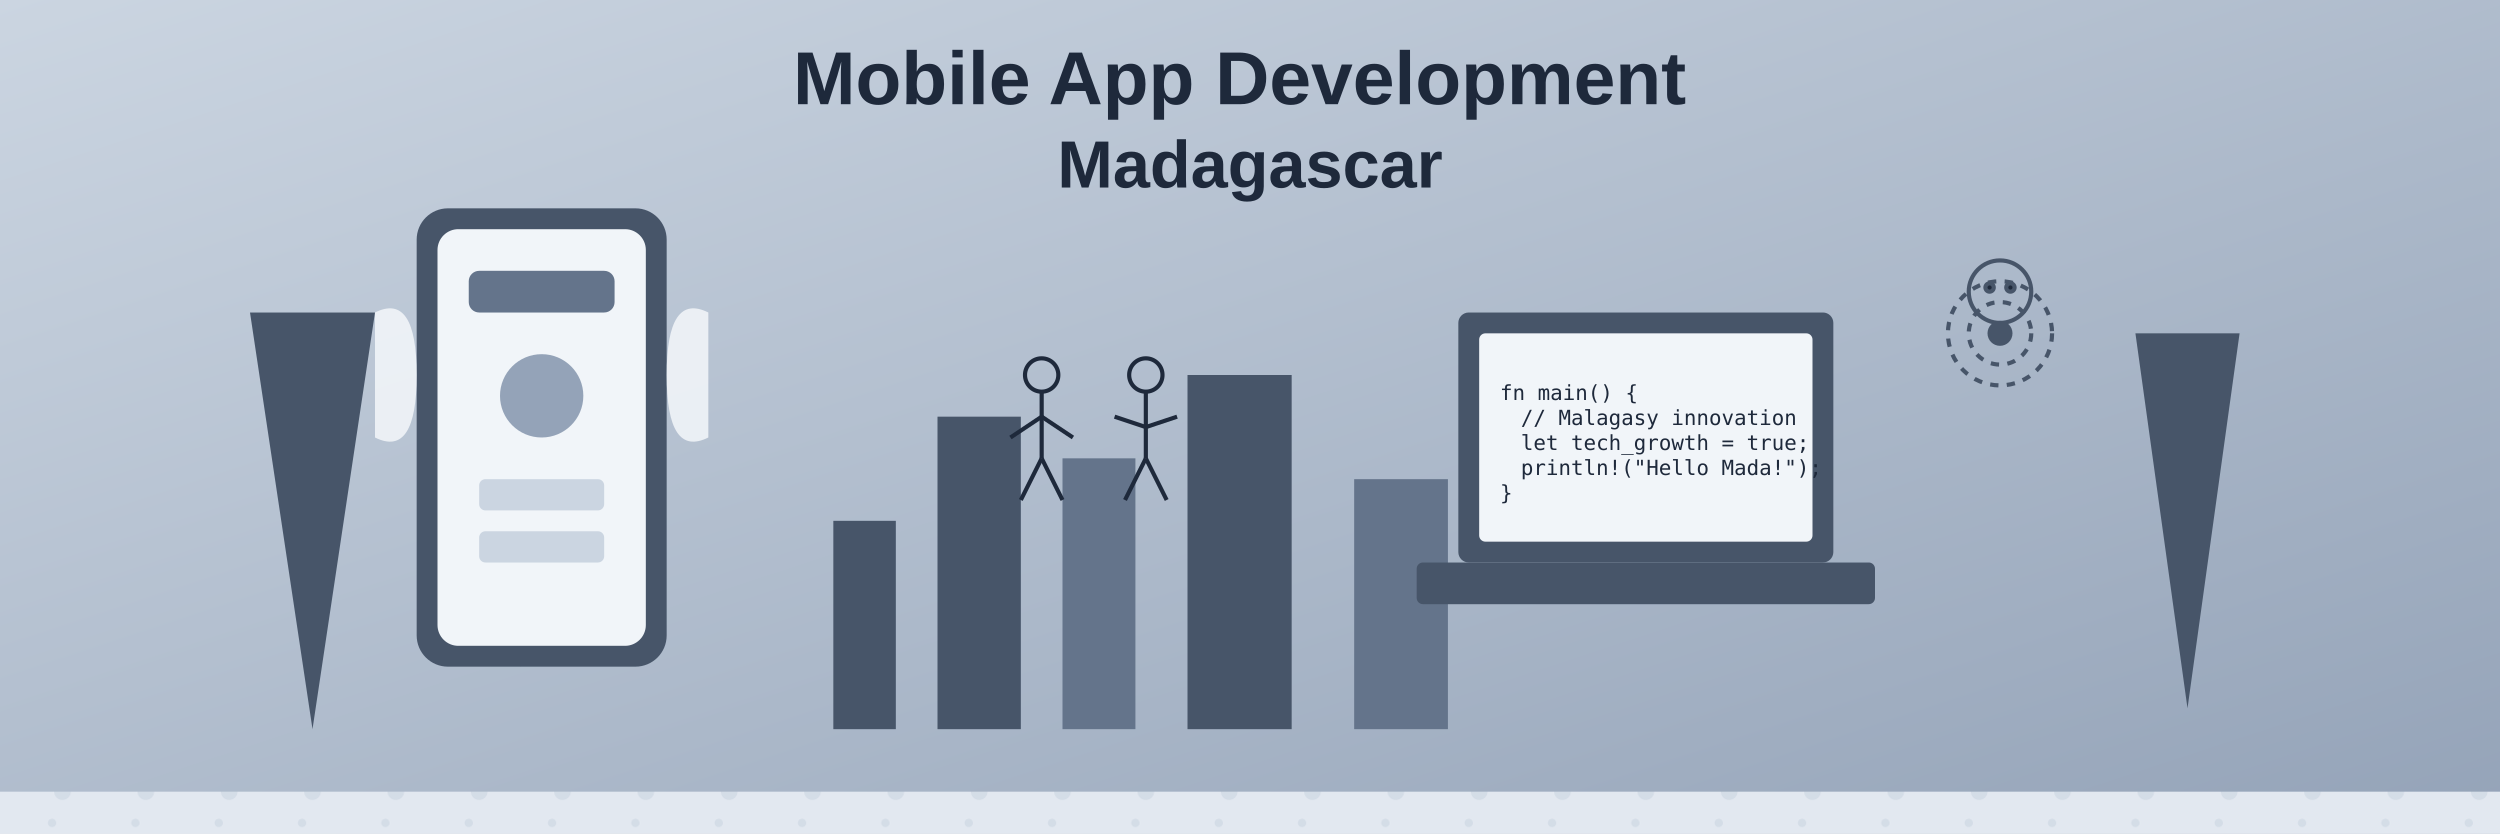
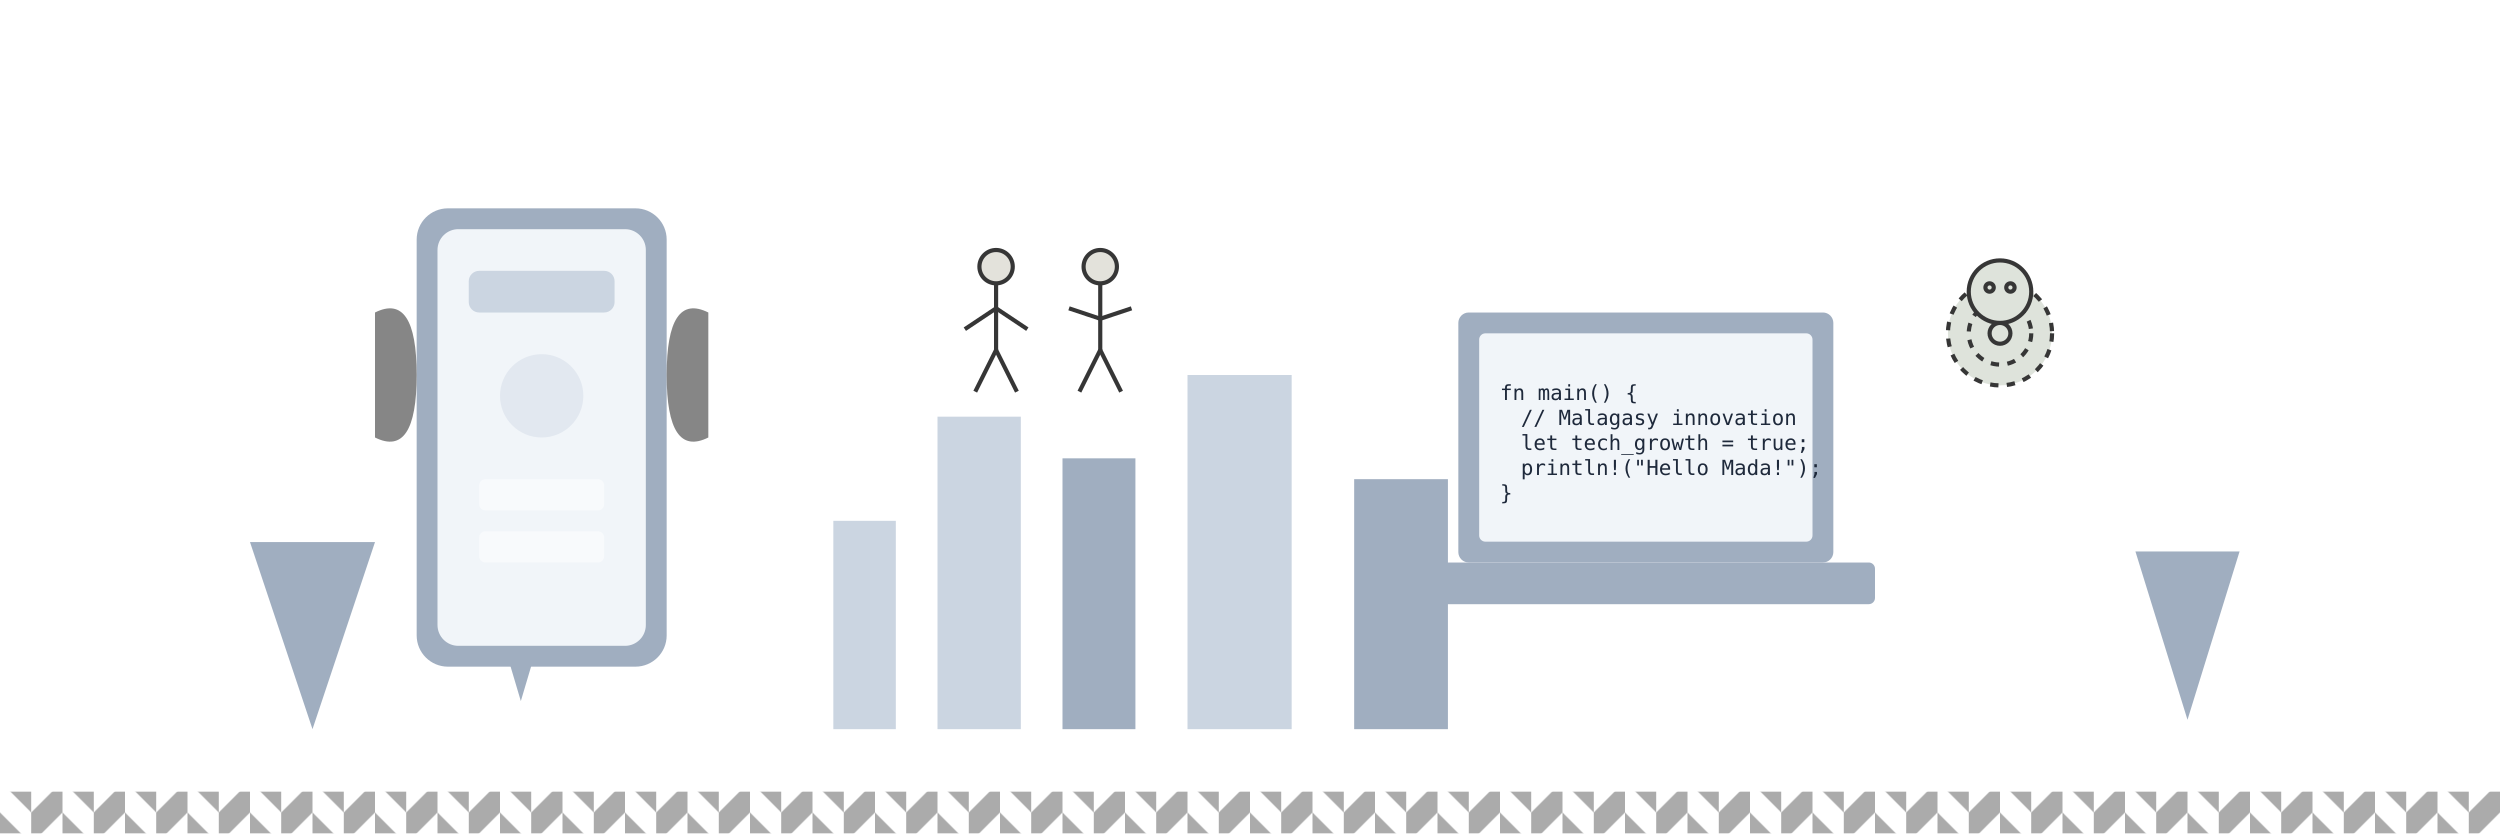
- <svg xmlns="http://www.w3.org/2000/svg" viewBox="0 0 1200 400" style="background:#f5f7f8">
-   <defs>
-     <linearGradient id="sky" x1="0%" y1="0%" x2="100%" y2="100%">
-       <stop offset="0%" stop-color="#cbd5e1" />
-       <stop offset="100%" stop-color="#94a3b8" />
-     </linearGradient>
+ <svg xmlns="http://www.w3.org/2000/svg" xmlns:xlink="http://www.w3.org/1999/xlink" viewBox="0 0 1200 400" style="background:linear-gradient(to bottom right, #636363, #363636)" version="1.1" id="svg33">
+   <defs id="defs3">
+     <pattern xlink:href="#Alternating Chevron" id="pattern38" patternTransform="scale(0.3)" />
+     <pattern patternUnits="userSpaceOnUse" width="100" height="100" id="Alternating Chevron" patternTransform="scale(0.3,0.3)" style="fill:#000000">
+       <g id="g42406">
+         <path id="path42401" style="fill-opacity:1;stroke:none;stroke-width:1;stroke-dasharray:none" d="M 100,100 V 50 L 50,100 Z M 50,0 V 50 L 100,0 Z M 0,0 50,50 v 50 L 0,50 Z" />
+       </g>
+     </pattern>
    <pattern id="stone" width="40" height="40" patternUnits="userSpaceOnUse">
-       <rect width="40" height="40" fill="#e2e8f0" />
-       <circle cx="10" cy="10" r="3" fill="#cbd5e1" opacity="0.6" />
-       <circle cx="30" cy="20" r="4" fill="#cbd5e1" opacity="0.6" />
-       <circle cx="25" cy="35" r="2" fill="#cbd5e1" opacity="0.6" />
+       <rect width="40" height="40" fill="#363636" id="rect1" />
+       <circle cx="10" cy="10" r="3" fill="#636363" opacity="0.6" id="circle1" />
+       <circle cx="30" cy="20" r="4" fill="#636363" opacity="0.6" id="circle2" />
+       <circle cx="25" cy="35" r="2" fill="#636363" opacity="0.6" id="circle3" />
    </pattern>
  </defs>
-   <rect width="100%" height="100%" fill="url(#sky)" />
-   <g fill="#475569">
-     <path d="M150 350 l-30 -200 l60 0 l-30 200z" />
-     <path d="M250 320 l-20 -150 l40 0 l-20 150z" />
-     <path d="M1050 340 l-25 -180 l50 0 l-25 180z" />
+   <g fill="#a0aec0" id="g5" transform="matrix(1,0,0,0.4489796,0,192.8571)">
+     <path d="M 150,350 120,150 h 60 z" id="path3" />
+     <path d="M 250,320 230,170 h 40 z" id="path4" />
+     <path d="m 1050,340 -25,-180 h 50 z" id="path5" />
  </g>
-   <g fill="#475569">
-     <rect x="400" y="250" width="30" height="100" />
-     <rect x="450" y="200" width="40" height="150" />
-     <rect x="510" y="220" width="35" height="130" fill="#64748b" />
-     <rect x="570" y="180" width="50" height="170" />
-     <rect x="650" y="230" width="45" height="120" fill="#64748b" />
+   <g fill="#cbd5e1" id="g9">
+     <rect x="400" y="250" width="30" height="100" id="rect5" />
+     <rect x="450" y="200" width="40" height="150" id="rect6" />
+     <rect x="510" y="220" width="35" height="130" fill="#a0aec0" id="rect7" />
+     <rect x="570" y="180" width="50" height="170" id="rect8" />
+     <rect x="650" y="230" width="45" height="120" fill="#a0aec0" id="rect9" />
  </g>
-   <g transform="translate(500 200)" stroke="#1e293b" stroke-width="2">
-     <circle cx="0" cy="-20" r="8" fill="none" />
-     <line x1="0" y1="-12" x2="0" y2="20" />
-     <line x1="0" y1="0" x2="-15" y2="10" />
-     <line x1="0" y1="0" x2="15" y2="10" />
-     <line x1="0" y1="20" x2="-10" y2="40" />
-     <line x1="0" y1="20" x2="10" y2="40" />
-     <circle cx="50" cy="-20" r="8" fill="none" />
-     <line x1="50" y1="-12" x2="50" y2="20" />
-     <line x1="50" y1="5" x2="35" y2="0" />
-     <line x1="50" y1="5" x2="65" y2="0" />
-     <line x1="50" y1="20" x2="40" y2="40" />
-     <line x1="50" y1="20" x2="60" y2="40" />
+   <g transform="rotate(-0.00138915,6104555.2,-19720073)" stroke="#363636" stroke-width="2" id="g18" style="fill:#e3e2db">
+     <circle cx="0" cy="-20" r="8" fill="none" id="circle9" style="fill:#e3e2db" />
+     <line x1="0" y1="-12" x2="0" y2="20" id="line9" style="fill:#e3e2db" />
+     <line x1="0" y1="0" x2="-15" y2="10" id="line10" style="fill:#e3e2db" />
+     <line x1="0" y1="0" x2="15" y2="10" id="line11" style="fill:#e3e2db" />
+     <line x1="0" y1="20" x2="-10" y2="40" id="line12" style="fill:#e3e2db" />
+     <line x1="0" y1="20" x2="10" y2="40" id="line13" style="fill:#e3e2db" />
+     <circle cx="50" cy="-20" r="8" fill="none" id="circle13" style="fill:#e3e2db" />
+     <line x1="50" y1="-12" x2="50" y2="20" id="line14" style="fill:#e3e2db" />
+     <line x1="50" y1="5" x2="35" y2="0" id="line15" style="fill:#e3e2db" />
+     <line x1="50" y1="5" x2="65" y2="0" id="line16" style="fill:#e3e2db" />
+     <line x1="50" y1="20" x2="40" y2="40" id="line17" style="fill:#e3e2db" />
+     <line x1="50" y1="20" x2="60" y2="40" id="line18" style="fill:#e3e2db" />
  </g>
-   <g transform="translate(200 100)">
-     <rect x="0" y="0" width="120" height="220" rx="15" fill="#475569" />
-     <rect x="10" y="10" width="100" height="200" rx="10" fill="#f1f5f9" />
-     <rect x="25" y="30" width="70" height="20" fill="#64748b" rx="5" />
-     <circle cx="60" cy="90" r="20" fill="#94a3b8" />
-     <rect x="30" y="130" width="60" height="15" fill="#cbd5e1" rx="3" />
-     <rect x="30" y="155" width="60" height="15" fill="#cbd5e1" rx="3" />
-     <path d="M-20 50 Q0 40, 0 80 Q0 120, -20 110" fill="#f8fafc" opacity="0.8" />
-     <path d="M140 50 Q120 40, 120 80 Q120 120, 140 110" fill="#f8fafc" opacity="0.8" />
+   <g transform="translate(200 100)" id="g23">
+     <rect x="0" y="0" width="120" height="220" rx="15" fill="#a0aec0" id="rect18" />
+     <rect x="10" y="10" width="100" height="200" rx="10" fill="#f1f5f9" id="rect19" />
+     <rect x="25" y="30" width="70" height="20" fill="#cbd5e1" rx="5" id="rect20" />
+     <circle cx="60" cy="90" r="20" fill="#e2e8f0" id="circle20" />
+     <rect x="30" y="130" width="60" height="15" fill="#f8fafc" rx="3" id="rect21" />
+     <rect x="30" y="155" width="60" height="15" fill="#f8fafc" rx="3" id="rect22" />
+     <path d="M-20 50 Q0 40, 0 80 Q0 120, -20 110" fill="#363636" opacity="0.6" id="path22" />
+     <path d="M140 50 Q120 40, 120 80 Q120 120, 140 110" fill="#363636" opacity="0.6" id="path23" />
  </g>
-   <g transform="translate(700 150)">
-     <rect x="0" y="0" width="180" height="120" fill="#475569" rx="5" />
-     <rect x="10" y="10" width="160" height="100" fill="#f1f5f9" rx="3" />
-     <text x="20" y="30" font-family="monospace" font-size="10" fill="#1e293b">
-       <tspan x="20" dy="1.2em">fn main() {</tspan>
-       <tspan x="30" dy="1.2em">// Malagasy innovation</tspan>
-       <tspan x="30" dy="1.2em">let tech_growth = true;</tspan>
-       <tspan x="30" dy="1.2em">println!("Hello Mada!");</tspan>
-       <tspan x="20" dy="1.2em">}</tspan>
+   <g transform="translate(700 150)" id="g28">
+     <rect x="0" y="0" width="180" height="120" fill="#a0aec0" rx="5" id="rect23" />
+     <rect x="10" y="10" width="160" height="100" fill="#f1f5f9" rx="3" id="rect24" />
+     <text x="20" y="30" font-family="monospace" font-size="10" fill="#1e293b" id="text28">
+       <tspan x="20" dy="1.2em" id="tspan24">fn main() {</tspan>
+       <tspan x="30" dy="1.2em" id="tspan25">// Malagasy innovation</tspan>
+       <tspan x="30" dy="1.2em" id="tspan26">let tech_growth = true;</tspan>
+       <tspan x="30" dy="1.2em" id="tspan27">println!("Hello Mada!");</tspan>
+       <tspan x="20" dy="1.2em" id="tspan28">}</tspan>
    </text>
-     <rect x="-20" y="120" width="220" height="20" fill="#475569" rx="3" />
+     <rect x="-20" y="120" width="220" height="20" fill="#a0aec0" rx="3" id="rect28" />
  </g>
-   <g transform="translate(900 100)" stroke="#475569" stroke-width="2">
-     <circle cx="60" cy="60" r="25" fill="none" stroke-dasharray="4 4" />
-     <circle cx="60" cy="60" r="15" fill="none" stroke-dasharray="4 4" />
-     <circle cx="60" cy="60" r="5" fill="#475569" />
-     <circle cx="60" cy="40" r="15" fill="none" />
-     <circle cx="55" cy="38" r="2" fill="#1e293b" />
-     <circle cx="65" cy="38" r="2" fill="#1e293b" />
+   <g transform="translate(900 100)" stroke="#363636" stroke-width="2" id="g33" style="fill:#dee3db">
+     <circle cx="60" cy="60" r="25" fill="none" stroke-dasharray="4 4" id="circle28" style="fill:#dee3db" />
+     <circle cx="60" cy="60" r="15" fill="none" stroke-dasharray="4 4" id="circle29" style="fill:#dee3db" />
+     <circle cx="60" cy="60" r="5" fill="#363636" id="circle30" style="fill:#dee3db" />
+     <circle cx="60" cy="40" r="15" fill="none" id="circle31" style="fill:#dee3db" />
+     <circle cx="55" cy="38" r="2" fill="#1e293b" id="circle32" style="fill:#dee3db" />
+     <circle cx="65" cy="38" r="2" fill="#1e293b" id="circle33" style="fill:#dee3db" />
  </g>
-   <rect x="0" y="380" width="1200" height="20" fill="url(#stone)" />
-   <text x="600" y="50" text-anchor="middle" font-family="Arial" font-size="36" fill="#1e293b" font-weight="bold">
-     Mobile App Development
-     <tspan x="600" dy="40" font-size="32">Madagascar</tspan>
-   </text>
+   <rect x="0" y="380" width="1200" height="20" fill="url(#stone)" id="rect33" style="fill:url(#pattern38);fill-opacity:1;opacity:0.33" />
</svg>
